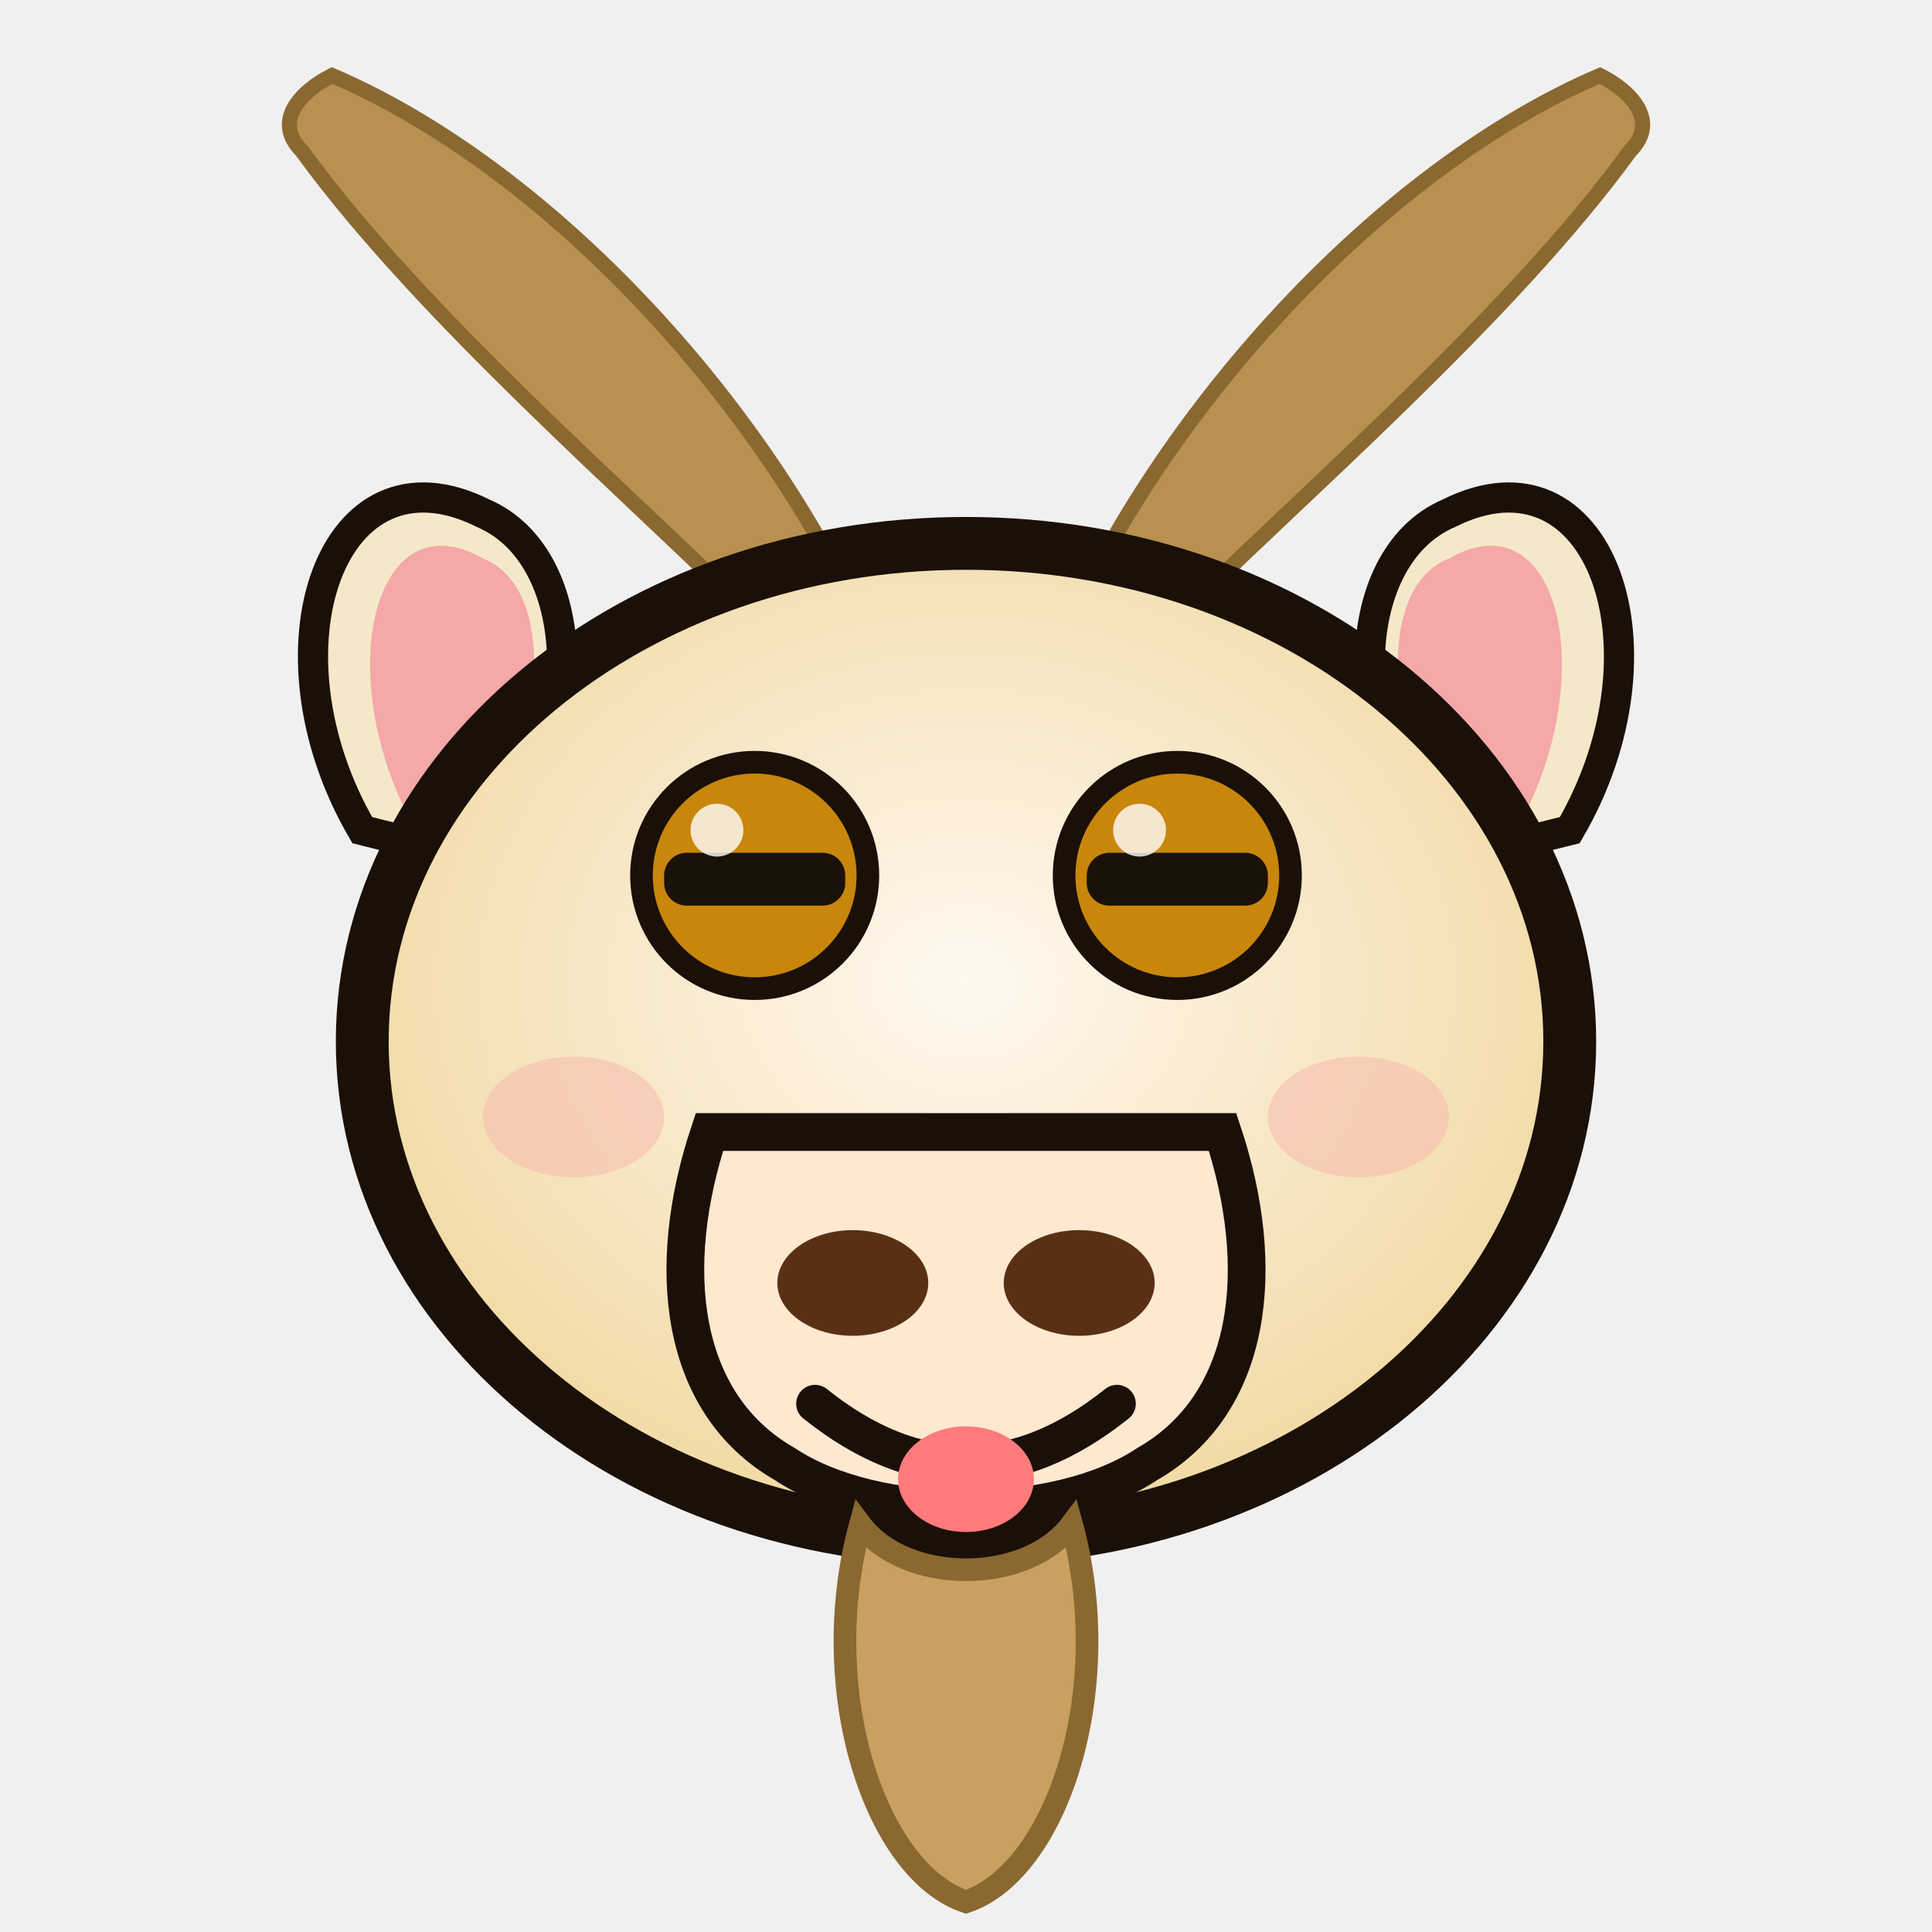
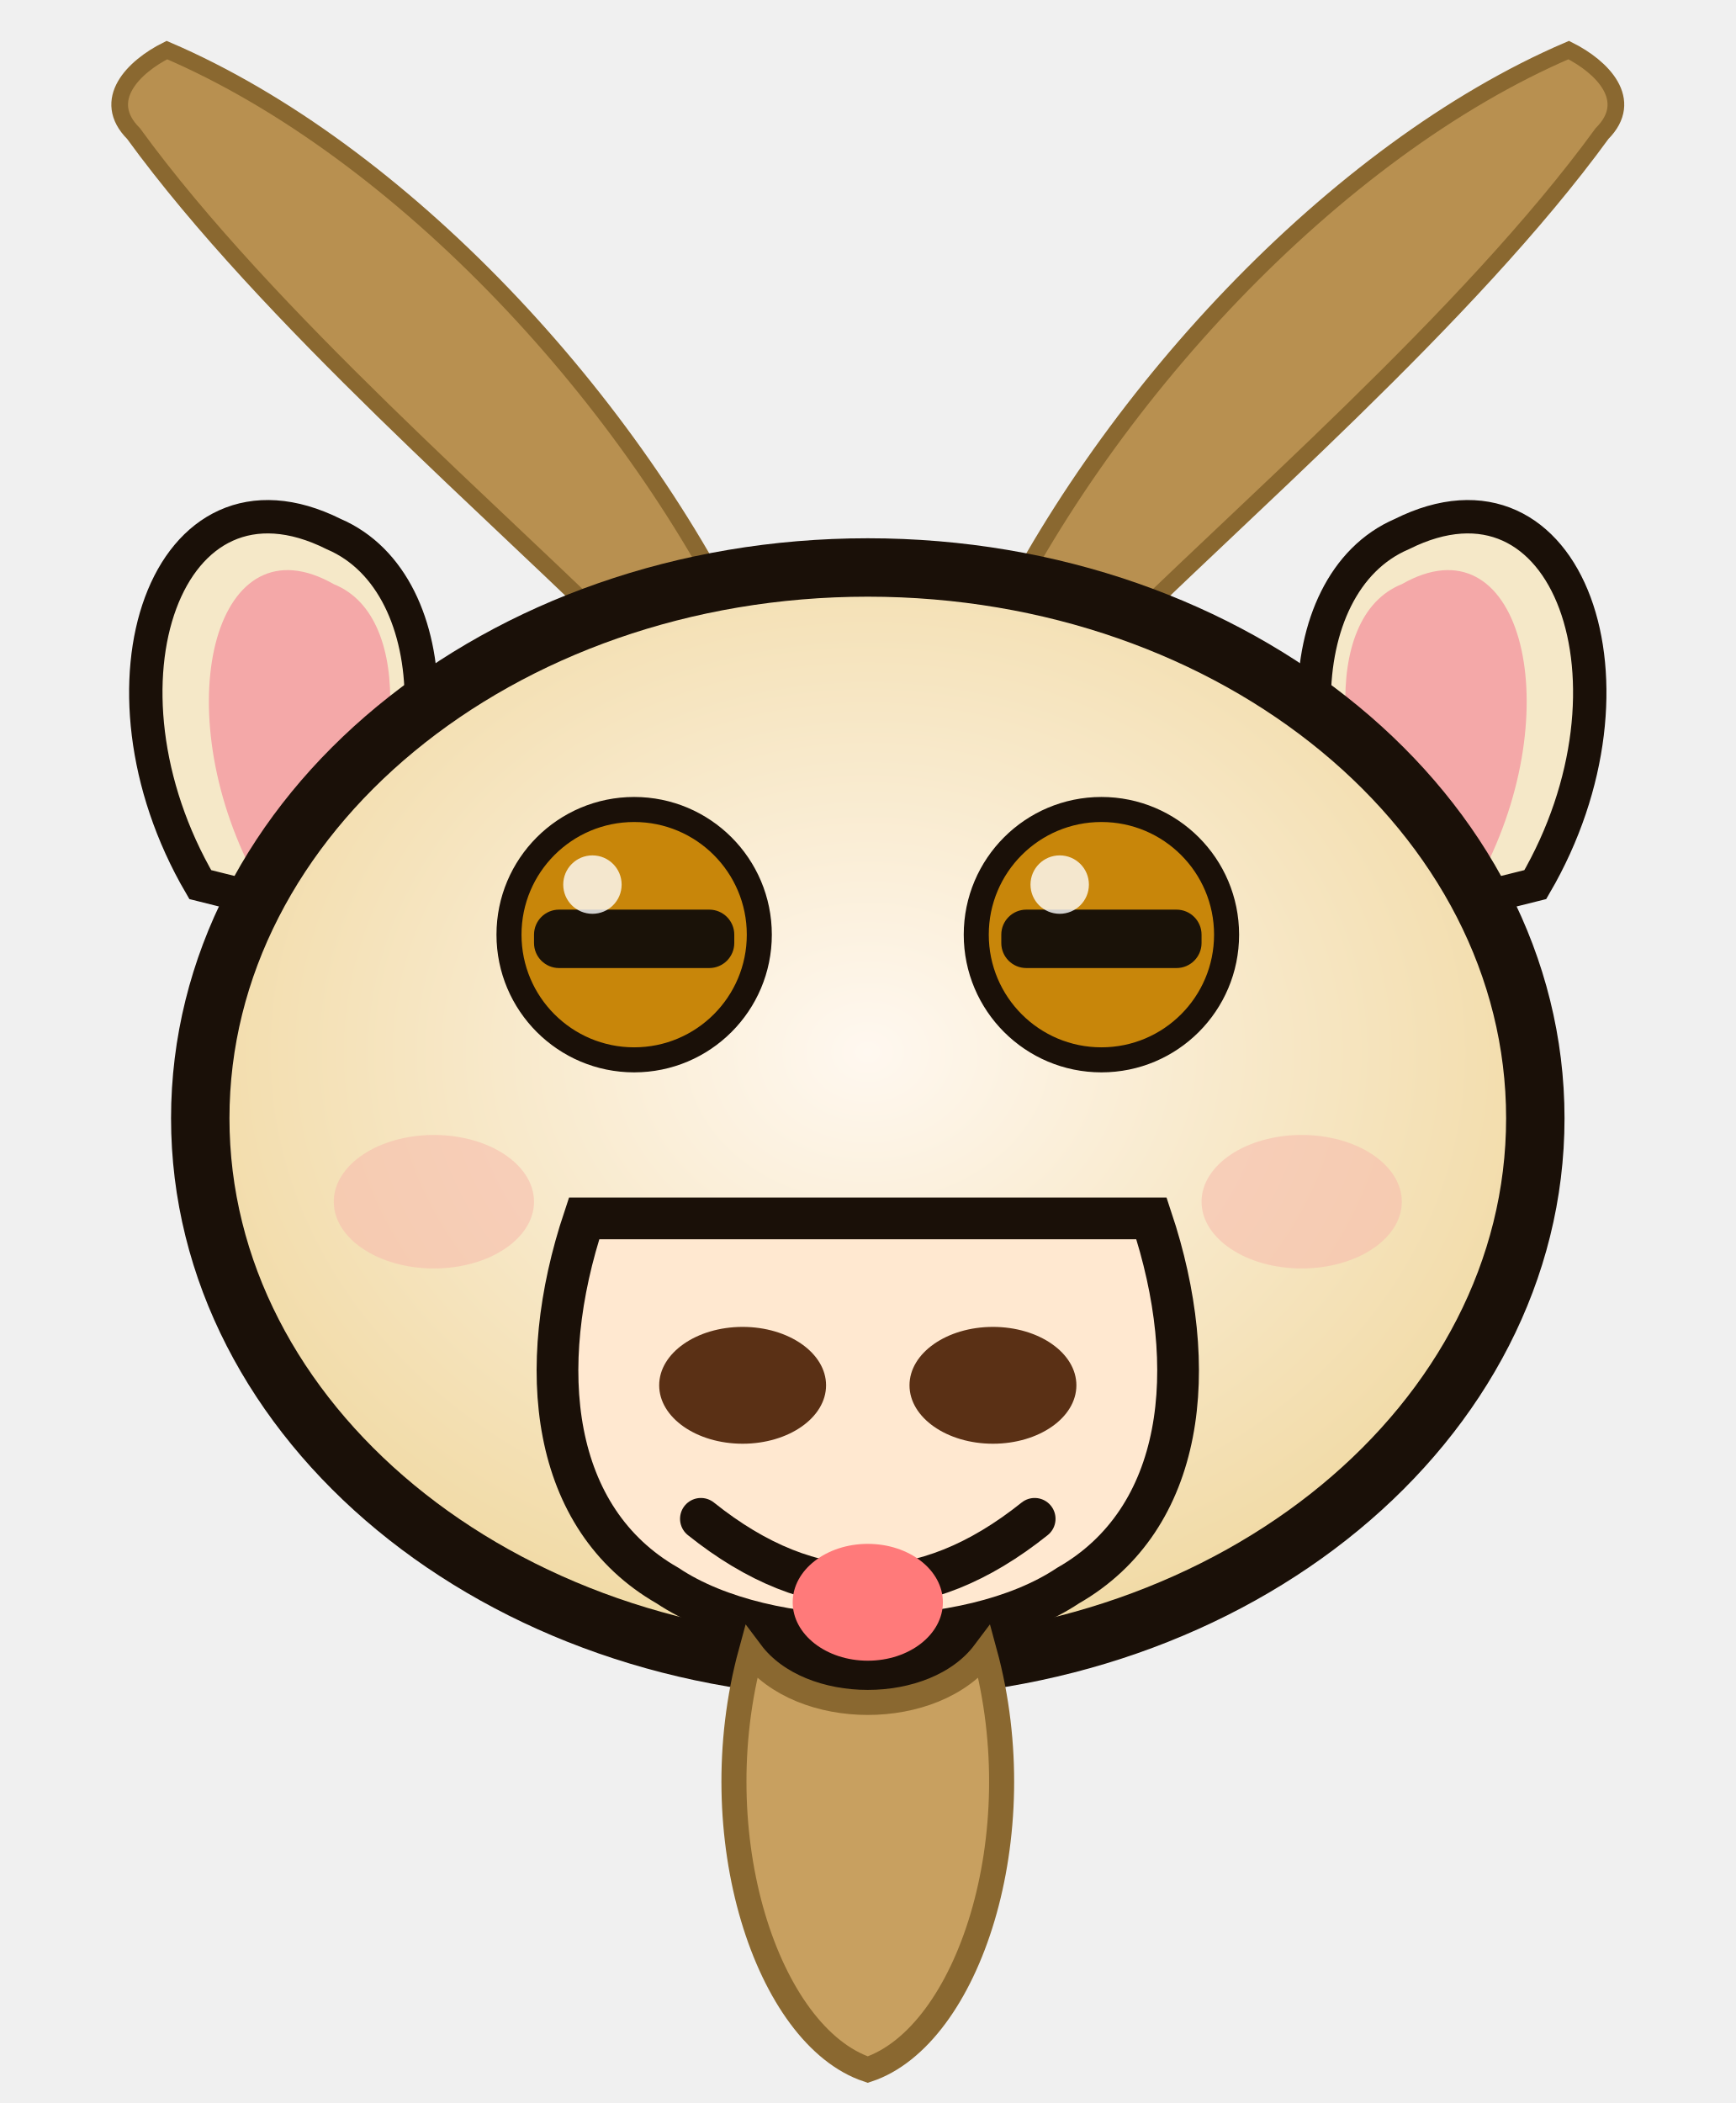
- <svg xmlns="http://www.w3.org/2000/svg" viewBox="0 0 256 256" role="img" aria-label="Funny goat face option 1">
+ <svg xmlns="http://www.w3.org/2000/svg" viewBox="24 4 208 252" role="img" aria-label="Funny goat face option 1">
  <defs>
    <radialGradient id="fg1" cx="50%" cy="44%" r="58%">
      <stop offset="0%" stop-color="#fff8f0" />
      <stop offset="100%" stop-color="#f0d8a0" />
    </radialGradient>
  </defs>
  <rect width="256" height="256" fill="none" />
  <path d="M 48 110 C 34 86, 44 58, 64 68 C 78 74, 78 100, 64 114 Z" fill="#f5e8c8" stroke="#1a1008" stroke-width="4" />
  <path d="M 208 110 C 222 86, 212 58, 192 68 C 178 74, 178 100, 192 114 Z" fill="#f5e8c8" stroke="#1a1008" stroke-width="4" />
  <path d="M 54 108 C 44 88, 50 66, 64 74 C 74 78, 72 98, 64 110 Z" fill="#f4a8a8" />
  <path d="M 202 108 C 212 88, 206 66, 192 74 C 182 78, 184 98, 192 110 Z" fill="#f4a8a8" />
  <path d="M 114 82 C 100 52, 72 22, 44 10 C 40 12, 36 16, 40 20 C 56 42, 84 66, 100 82 Z" fill="#b89050" stroke="#8a6830" stroke-width="2" />
  <path d="M 142 82 C 156 52, 184 22, 212 10 C 216 12, 220 16, 216 20 C 200 42, 172 66, 156 82 Z" fill="#b89050" stroke="#8a6830" stroke-width="2" />
  <ellipse cx="128" cy="138" rx="80" ry="66" fill="url(#fg1)" stroke="#1a1008" stroke-width="7" />
  <circle cx="100" cy="116" r="15" fill="#c8860a" stroke="#1a1008" stroke-width="3" />
  <rect x="88" y="113" width="24" height="7" rx="3" fill="#1a1208" />
  <circle cx="95" cy="110" r="3.5" fill="white" opacity="0.8" />
  <circle cx="156" cy="116" r="15" fill="#c8860a" stroke="#1a1008" stroke-width="3" />
  <rect x="144" y="113" width="24" height="7" rx="3" fill="#1a1208" />
  <circle cx="151" cy="110" r="3.5" fill="white" opacity="0.8" />
  <path d="M 94 150 L 162 150 C 168 168, 166 186, 152 194 C 140 202, 116 202, 104 194 C 90 186, 88 168, 94 150 Z" fill="#ffe8d0" stroke="#1a1008" stroke-width="5" />
  <ellipse cx="113" cy="170" rx="10" ry="7" fill="#5a3015" />
  <ellipse cx="143" cy="170" rx="10" ry="7" fill="#5a3015" />
  <path d="M 108 186 Q 128 202, 148 186" fill="none" stroke="#1a1008" stroke-width="5" stroke-linecap="round" />
  <ellipse cx="128" cy="196" rx="9" ry="7" fill="#ff7a7a" />
  <path d="M 114 202 C 108 224, 116 248, 128 252 C 140 248, 148 224, 142 202 C 136 210, 120 210, 114 202 Z" fill="#c8a060" stroke="#8a6830" stroke-width="3" />
  <ellipse cx="76" cy="148" rx="12" ry="8" fill="#f7bdad" opacity="0.6" />
  <ellipse cx="180" cy="148" rx="12" ry="8" fill="#f7bdad" opacity="0.6" />
</svg>
